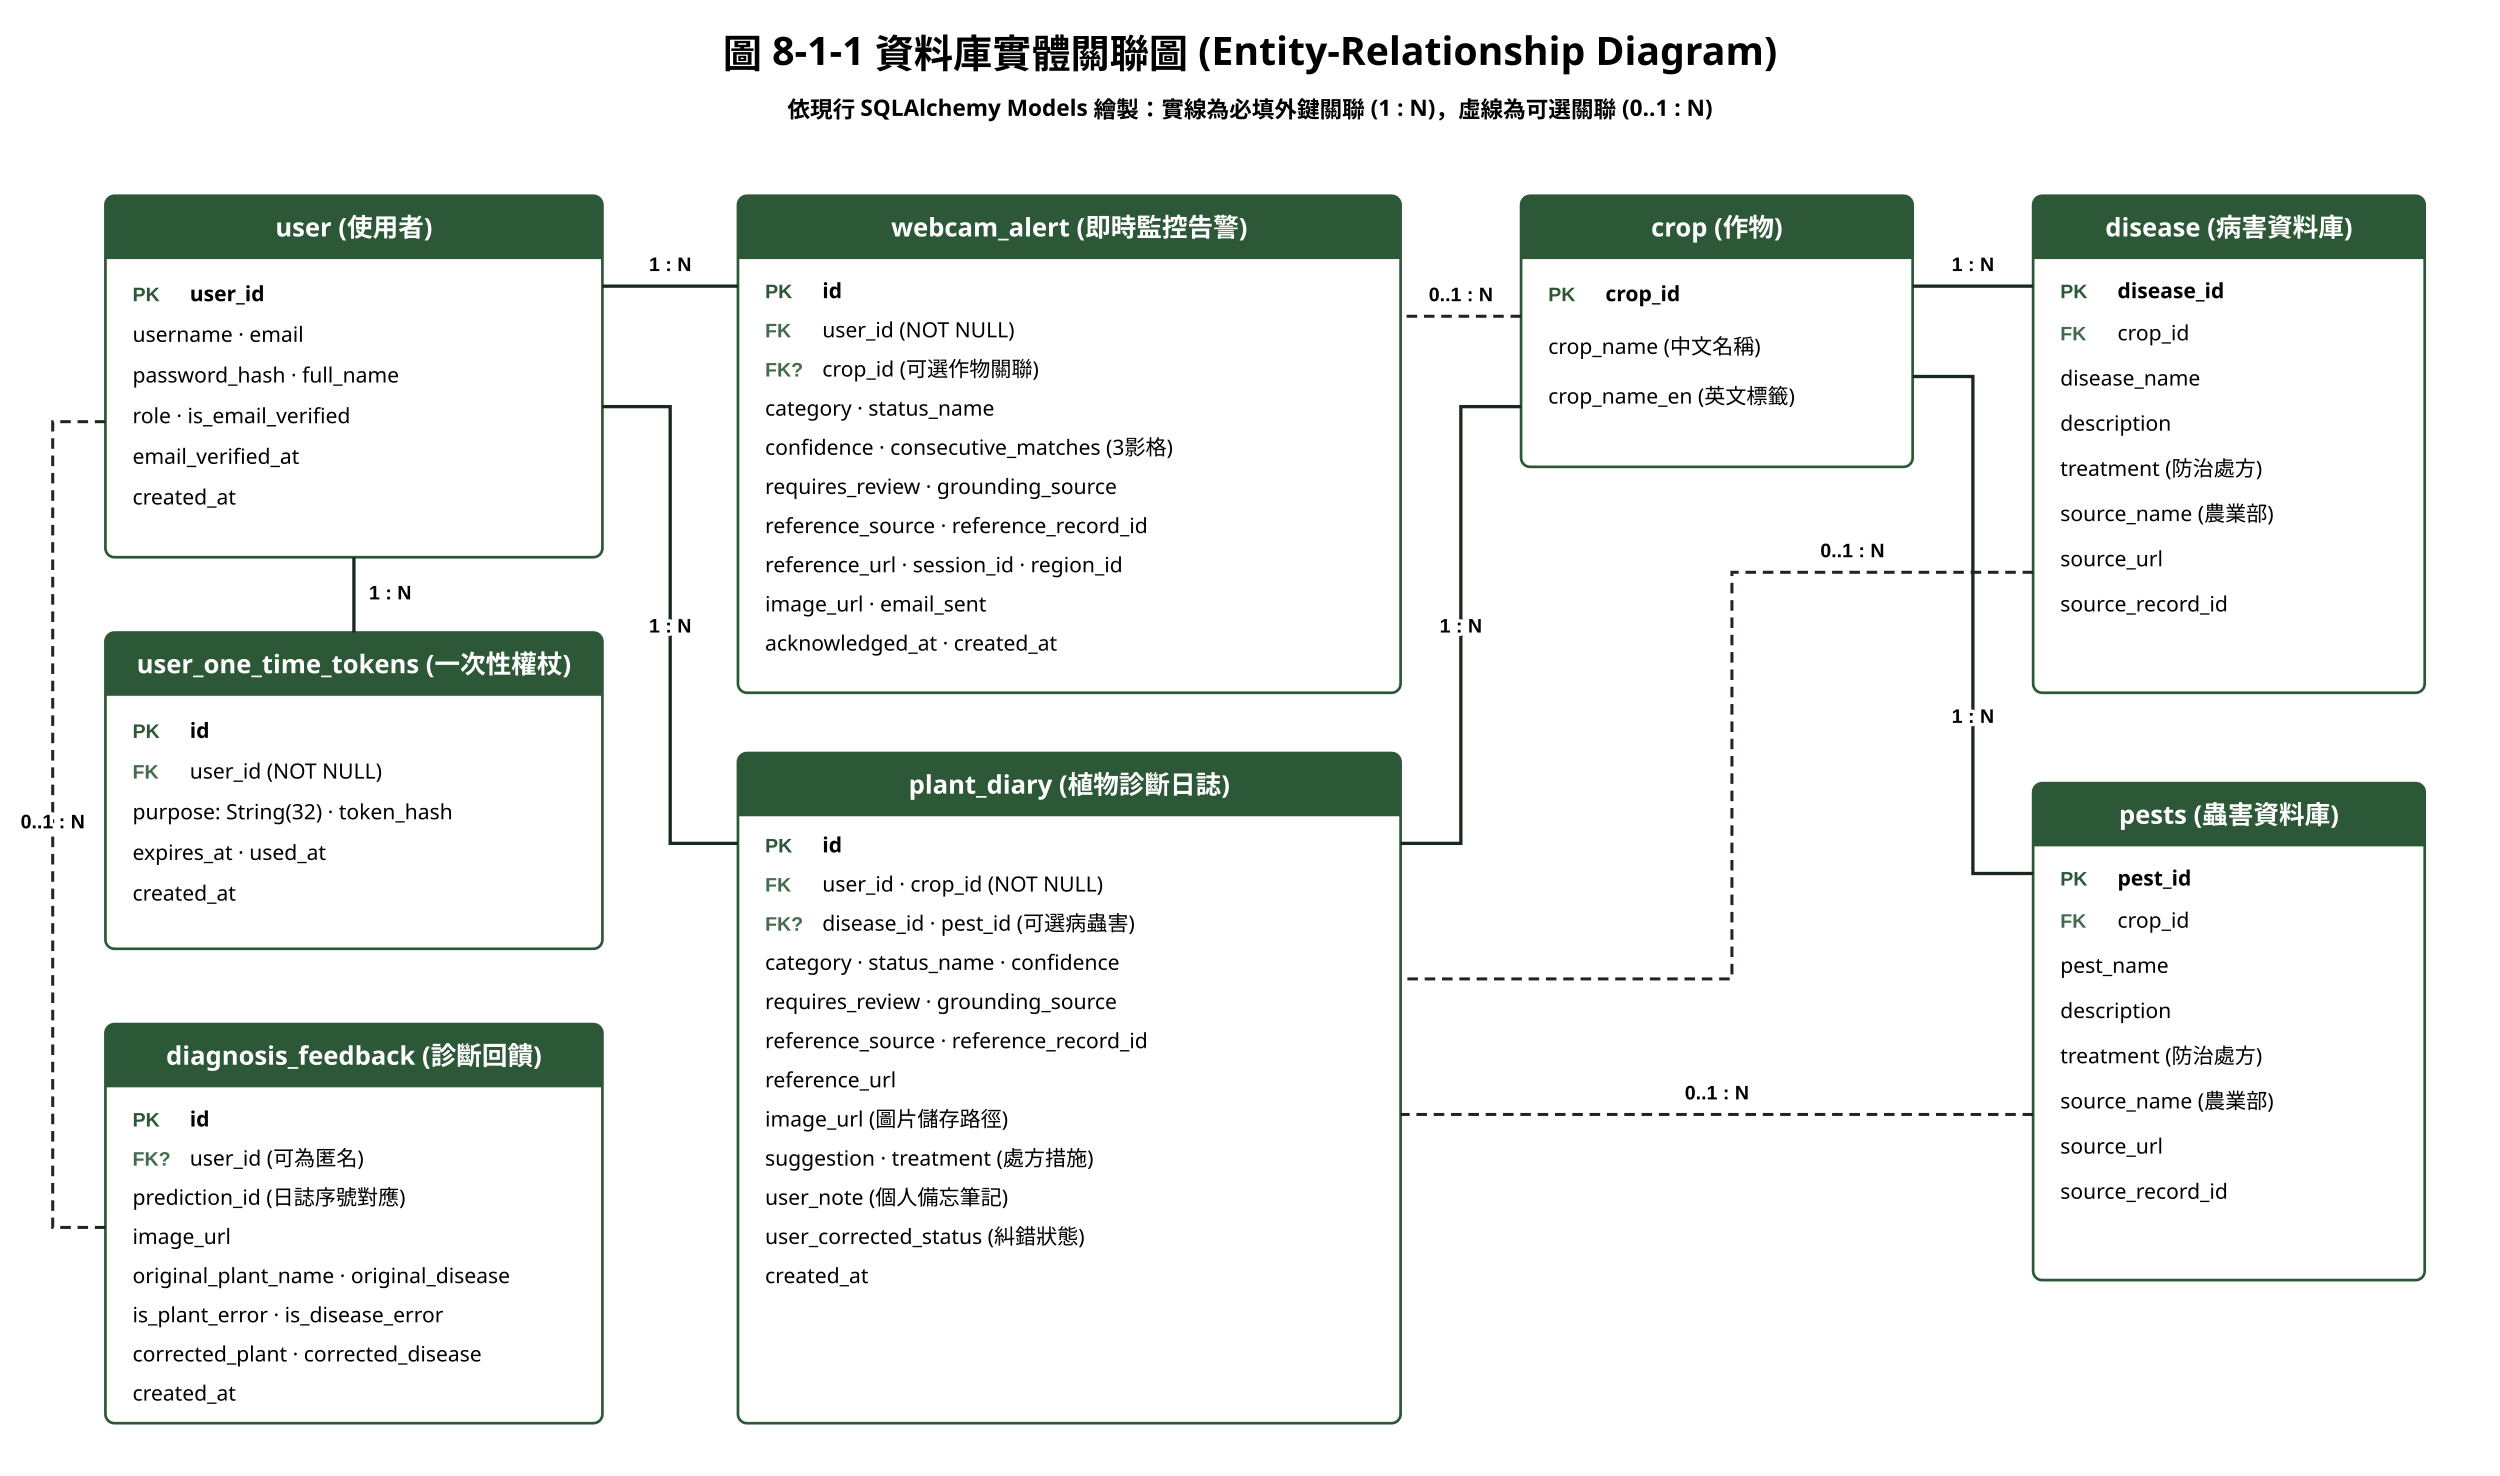
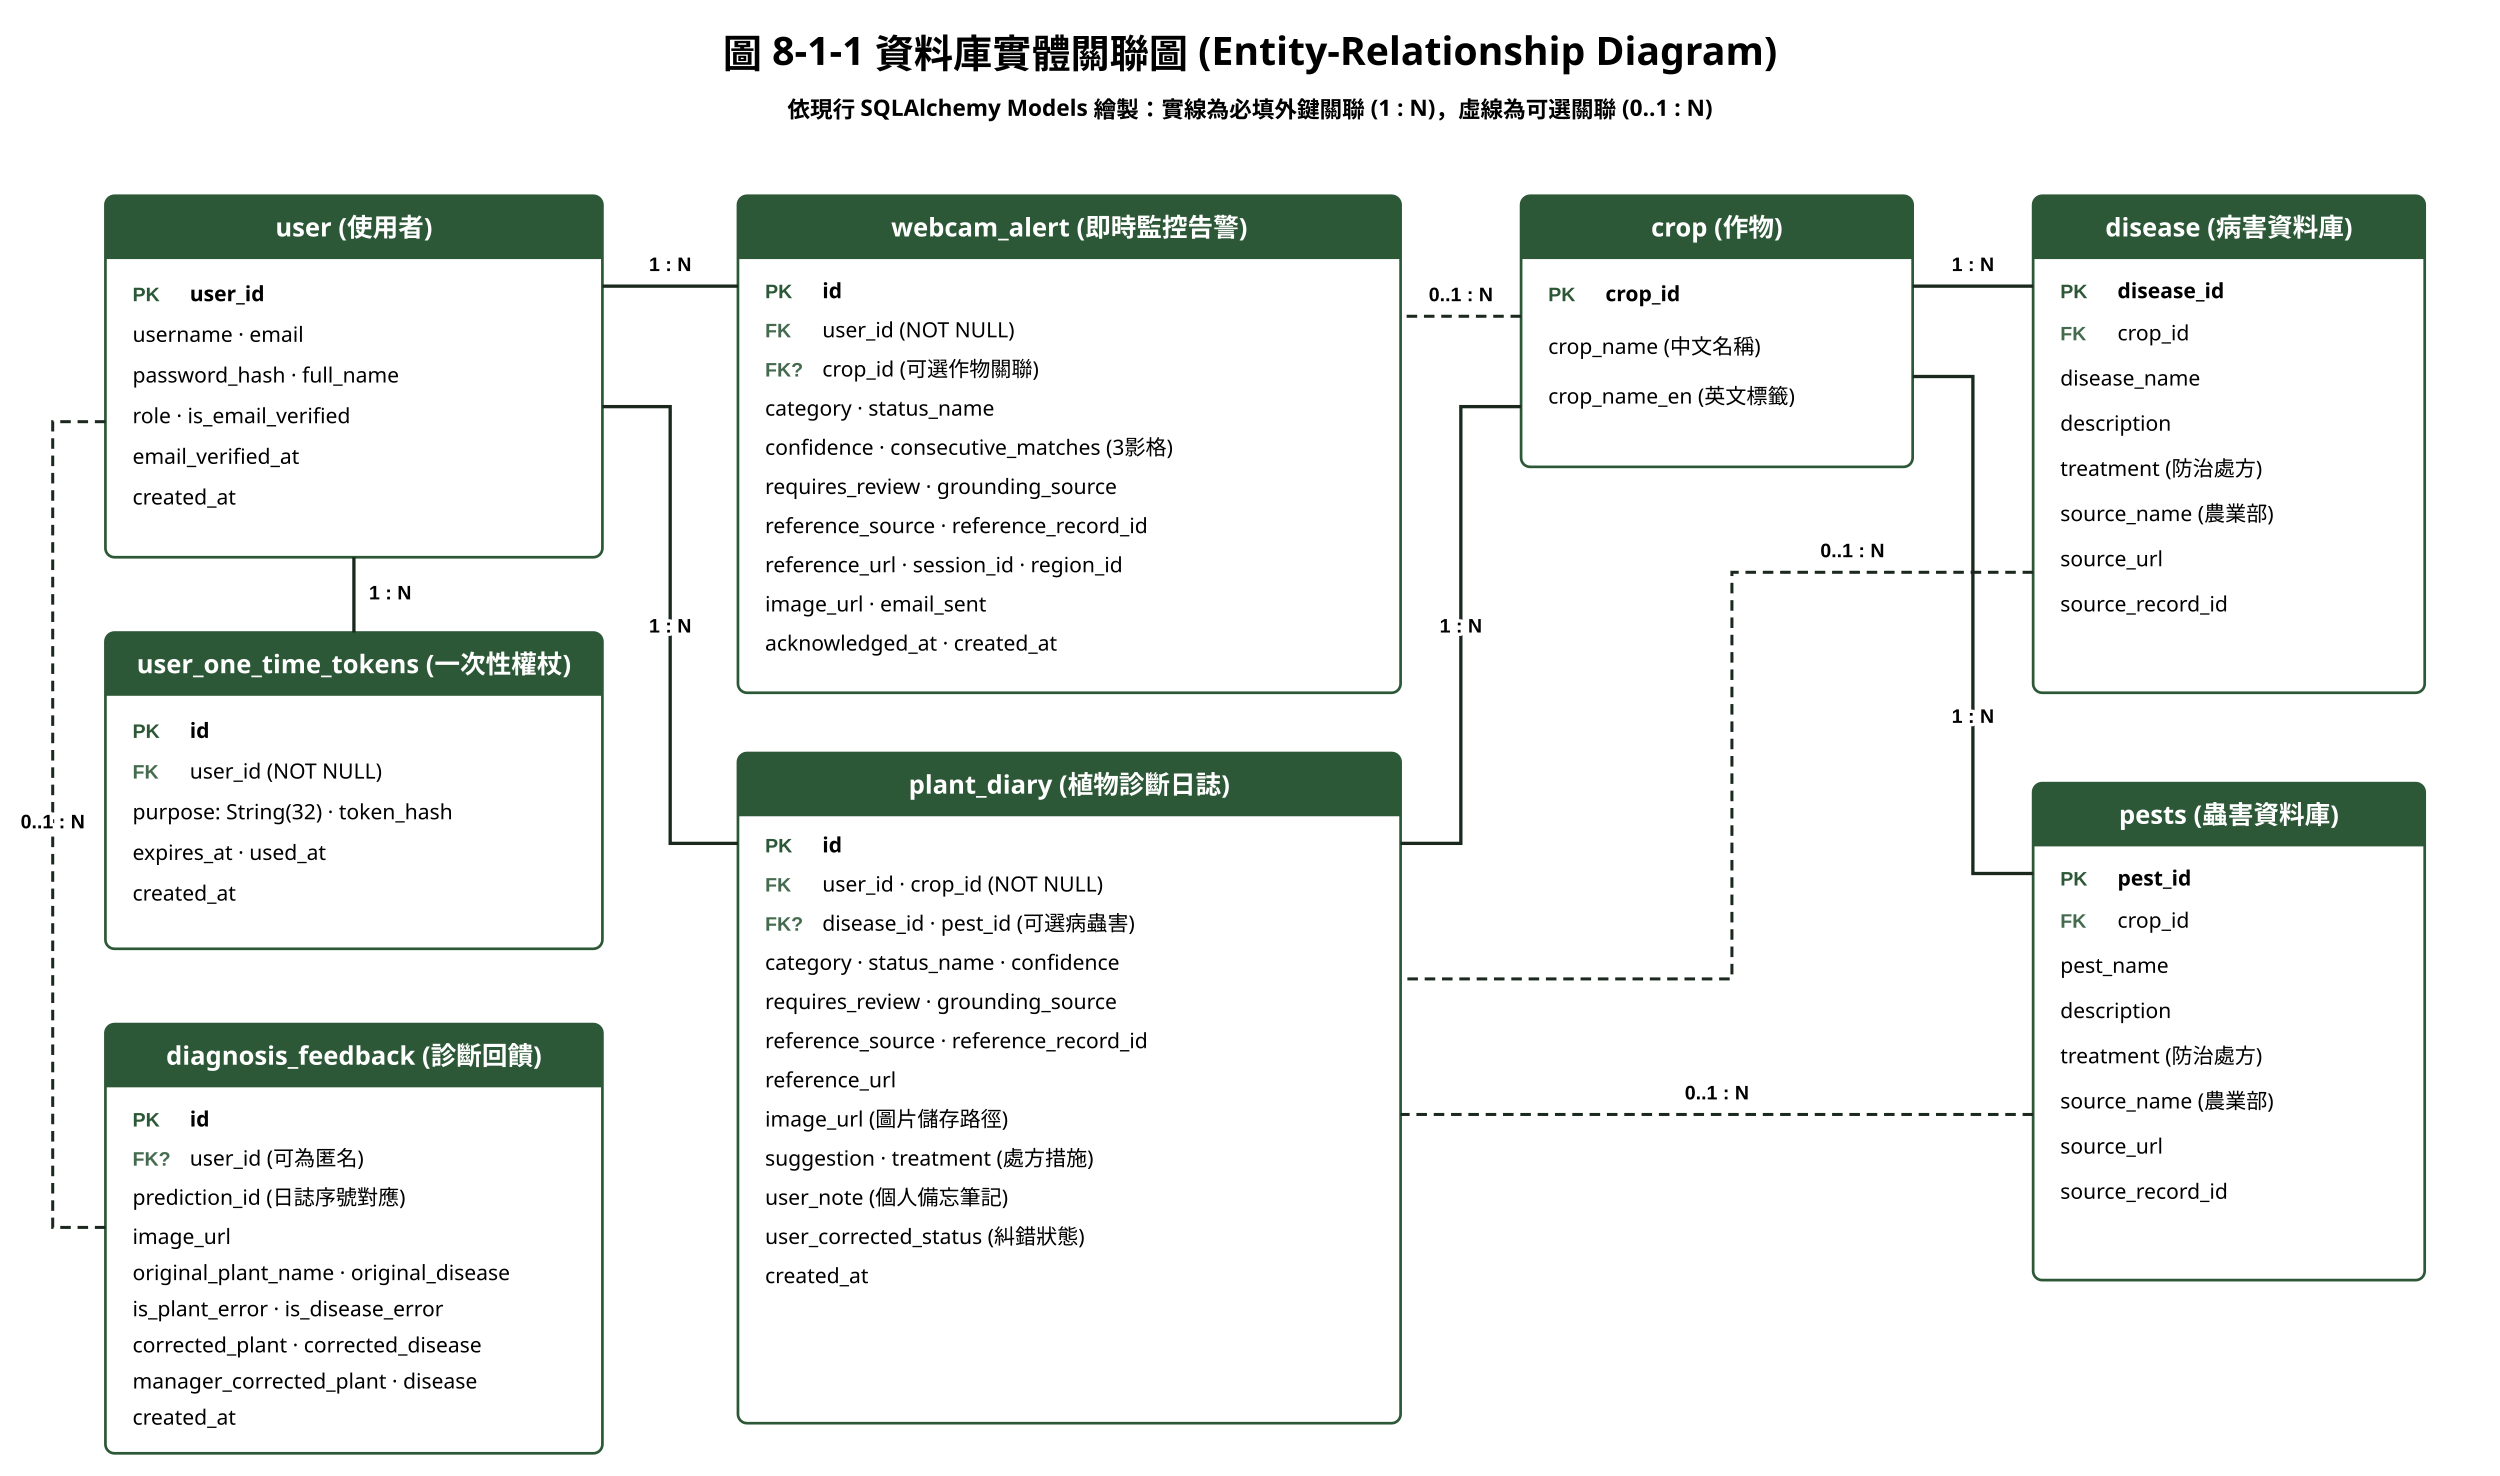
<svg xmlns="http://www.w3.org/2000/svg" viewBox="0 0 1660 980" width="1660" height="980">
  <defs>
    <style>
      .title { font-family: 'Microsoft JhengHei', 'PingFang TC', sans-serif; font-size: 26px; font-weight: bold; fill: #000000; }
      .subtitle { font-family: 'Microsoft JhengHei', 'PingFang TC', sans-serif; font-size: 15px; font-weight: bold; fill: #000000; }
      .head { font-family: 'Microsoft JhengHei', 'PingFang TC', sans-serif; font-size: 17px; font-weight: bold; fill: #ffffff; }
      .field { font-family: 'Microsoft JhengHei', 'PingFang TC', 'Segoe UI', sans-serif; font-size: 14px; font-weight: 500; fill: #000000; }
      .field-bold { font-family: 'Microsoft JhengHei', 'PingFang TC', 'Segoe UI', sans-serif; font-size: 14px; font-weight: bold; fill: #000000; }
      .key-pk { font-family: 'Segoe UI', Arial, sans-serif; font-size: 13px; font-weight: bold; fill: #2D5837; }
      .key-fk { font-family: 'Segoe UI', Arial, sans-serif; font-size: 13px; font-weight: bold; fill: #456B4E; }
      .card-label { font-family: 'Segoe UI', Arial, sans-serif; font-size: 13px; font-weight: bold; fill: #000000; paint-order: stroke fill; stroke: #ffffff; stroke-width: 4.5px; stroke-linejoin: round; }

      .table-box { fill: #FFFFFF; stroke: #2D5837; stroke-width: 1.8; rx: 6; ry: 6; }
      .table-header { fill: #2D5837; }

      .line-req { stroke: #1A281E; stroke-width: 2.2; fill: none; }
      .line-opt { stroke: #1A281E; stroke-width: 2.0; stroke-dasharray: 7,4.5; fill: none; }
    </style>
  </defs>
  <rect width="100%" height="100%" fill="#ffffff" />
  <text x="830" y="45" class="title" text-anchor="middle">圖 8-1-1 資料庫實體關聯圖 (Entity-Relationship Diagram)</text>
  <text x="830" y="78" class="subtitle" text-anchor="middle">依現行 SQLAlchemy Models 繪製：實線為必填外鍵關聯 (1 : N)，虛線為可選關聯 (0..1 : N)</text>
  <g transform="translate(70, 130)">
    <rect width="330" height="240" class="table-box" />
    <path d="M 0 6 Q 0 0 6 0 L 324 0 Q 330 0 330 6 L 330 42 L 0 42 Z" class="table-header" />
    <text x="165" y="27" text-anchor="middle" class="head">user (使用者)</text>
    <text x="18" y="70" class="key-pk">PK</text>
    <text x="56" y="70" class="field-bold">user_id</text>
    <text x="18" y="97" class="field">username · email</text>
    <text x="18" y="124" class="field">password_hash · full_name</text>
    <text x="18" y="151" class="field">role · is_email_verified</text>
    <text x="18" y="178" class="field">email_verified_at</text>
    <text x="18" y="205" class="field">created_at</text>
  </g>
  <g transform="translate(70, 420)">
    <rect width="330" height="210" class="table-box" />
    <path d="M 0 6 Q 0 0 6 0 L 324 0 Q 330 0 330 6 L 330 42 L 0 42 Z" class="table-header" />
    <text x="165" y="27" text-anchor="middle" class="head">user_one_time_tokens (一次性權杖)</text>
    <text x="18" y="70" class="key-pk">PK</text>
    <text x="56" y="70" class="field-bold">id</text>
    <text x="18" y="97" class="key-fk">FK</text>
    <text x="56" y="97" class="field">user_id (NOT NULL)</text>
    <text x="18" y="124" class="field">purpose: String(32) · token_hash</text>
    <text x="18" y="151" class="field">expires_at · used_at</text>
    <text x="18" y="178" class="field">created_at</text>
  </g>
  <g transform="translate(70, 680)">
-     <rect width="330" height="265" class="table-box" />
+     <rect width="330" height="285" class="table-box" />
    <path d="M 0 6 Q 0 0 6 0 L 324 0 Q 330 0 330 6 L 330 42 L 0 42 Z" class="table-header" />
    <text x="165" y="27" text-anchor="middle" class="head">diagnosis_feedback (診斷回饋)</text>
    <text x="18" y="68" class="key-pk">PK</text>
    <text x="56" y="68" class="field-bold">id</text>
    <text x="18" y="94" class="key-fk">FK?</text>
    <text x="56" y="94" class="field">user_id (可為匿名)</text>
    <text x="18" y="120" class="field">prediction_id (日誌序號對應)</text>
    <text x="18" y="146" class="field">image_url</text>
-     <text x="18" y="172" class="field">original_plant_name · original_disease</text>
-     <text x="18" y="198" class="field">is_plant_error · is_disease_error</text>
-     <text x="18" y="224" class="field">corrected_plant · corrected_disease</text>
-     <text x="18" y="250" class="field">created_at</text>
+     <text x="18" y="170" class="field">original_plant_name · original_disease</text>
+     <text x="18" y="194" class="field">is_plant_error · is_disease_error</text>
+     <text x="18" y="218" class="field">corrected_plant · corrected_disease</text>
+     <text x="18" y="242" class="field">manager_corrected_plant · disease</text>
+     <text x="18" y="266" class="field">created_at</text>
  </g>
  <g transform="translate(490, 130)">
    <rect width="440" height="330" class="table-box" />
    <path d="M 0 6 Q 0 0 6 0 L 434 0 Q 440 0 440 6 L 440 42 L 0 42 Z" class="table-header" />
    <text x="220" y="27" text-anchor="middle" class="head">webcam_alert (即時監控告警)</text>
    <text x="18" y="68" class="key-pk">PK</text>
    <text x="56" y="68" class="field-bold">id</text>
    <text x="18" y="94" class="key-fk">FK</text>
    <text x="56" y="94" class="field">user_id (NOT NULL)</text>
    <text x="18" y="120" class="key-fk">FK?</text>
    <text x="56" y="120" class="field">crop_id (可選作物關聯)</text>
    <text x="18" y="146" class="field">category · status_name</text>
    <text x="18" y="172" class="field">confidence · consecutive_matches (3影格)</text>
    <text x="18" y="198" class="field">requires_review · grounding_source</text>
    <text x="18" y="224" class="field">reference_source · reference_record_id</text>
    <text x="18" y="250" class="field">reference_url · session_id · region_id</text>
    <text x="18" y="276" class="field">image_url · email_sent</text>
    <text x="18" y="302" class="field">acknowledged_at · created_at</text>
  </g>
  <g transform="translate(490, 500)">
    <rect width="440" height="445" class="table-box" />
    <path d="M 0 6 Q 0 0 6 0 L 434 0 Q 440 0 440 6 L 440 42 L 0 42 Z" class="table-header" />
    <text x="220" y="27" text-anchor="middle" class="head">plant_diary (植物診斷日誌)</text>
    <text x="18" y="66" class="key-pk">PK</text>
    <text x="56" y="66" class="field-bold">id</text>
    <text x="18" y="92" class="key-fk">FK</text>
    <text x="56" y="92" class="field">user_id · crop_id (NOT NULL)</text>
    <text x="18" y="118" class="key-fk">FK?</text>
    <text x="56" y="118" class="field">disease_id · pest_id (可選病蟲害)</text>
    <text x="18" y="144" class="field">category · status_name · confidence</text>
    <text x="18" y="170" class="field">requires_review · grounding_source</text>
    <text x="18" y="196" class="field">reference_source · reference_record_id</text>
    <text x="18" y="222" class="field">reference_url</text>
    <text x="18" y="248" class="field">image_url (圖片儲存路徑)</text>
    <text x="18" y="274" class="field">suggestion · treatment (處方措施)</text>
    <text x="18" y="300" class="field">user_note (個人備忘筆記)</text>
    <text x="18" y="326" class="field">user_corrected_status (糾錯狀態)</text>
    <text x="18" y="352" class="field">created_at</text>
  </g>
  <g transform="translate(1010, 130)">
    <rect width="260" height="180" class="table-box" />
    <path d="M 0 6 Q 0 0 6 0 L 254 0 Q 260 0 260 6 L 260 42 L 0 42 Z" class="table-header" />
    <text x="130" y="27" text-anchor="middle" class="head">crop (作物)</text>
    <text x="18" y="70" class="key-pk">PK</text>
    <text x="56" y="70" class="field-bold">crop_id</text>
    <text x="18" y="105" class="field">crop_name (中文名稱)</text>
    <text x="18" y="138" class="field">crop_name_en (英文標籤)</text>
  </g>
  <g transform="translate(1350, 130)">
    <rect width="260" height="330" class="table-box" />
    <path d="M 0 6 Q 0 0 6 0 L 254 0 Q 260 0 260 6 L 260 42 L 0 42 Z" class="table-header" />
    <text x="130" y="27" text-anchor="middle" class="head">disease (病害資料庫)</text>
    <text x="18" y="68" class="key-pk">PK</text>
    <text x="56" y="68" class="field-bold">disease_id</text>
    <text x="18" y="96" class="key-fk">FK</text>
    <text x="56" y="96" class="field">crop_id</text>
    <text x="18" y="126" class="field">disease_name</text>
    <text x="18" y="156" class="field">description</text>
    <text x="18" y="186" class="field">treatment (防治處方)</text>
    <text x="18" y="216" class="field">source_name (農業部)</text>
    <text x="18" y="246" class="field">source_url</text>
    <text x="18" y="276" class="field">source_record_id</text>
  </g>
  <g transform="translate(1350, 520)">
    <rect width="260" height="330" class="table-box" />
    <path d="M 0 6 Q 0 0 6 0 L 254 0 Q 260 0 260 6 L 260 42 L 0 42 Z" class="table-header" />
    <text x="130" y="27" text-anchor="middle" class="head">pests (蟲害資料庫)</text>
    <text x="18" y="68" class="key-pk">PK</text>
    <text x="56" y="68" class="field-bold">pest_id</text>
    <text x="18" y="96" class="key-fk">FK</text>
    <text x="56" y="96" class="field">crop_id</text>
    <text x="18" y="126" class="field">pest_name</text>
    <text x="18" y="156" class="field">description</text>
    <text x="18" y="186" class="field">treatment (防治處方)</text>
    <text x="18" y="216" class="field">source_name (農業部)</text>
    <text x="18" y="246" class="field">source_url</text>
    <text x="18" y="276" class="field">source_record_id</text>
  </g>
  <line x1="235" y1="370" x2="235" y2="420" class="line-req" />
  <text x="245" y="398" class="card-label">1 : N</text>
  <path d="M 70 280 L 35 280 L 35 815 L 70 815" class="line-opt" />
  <text x="35" y="550" class="card-label" text-anchor="middle">0..1 : N</text>
  <line x1="400" y1="190" x2="490" y2="190" class="line-req" />
  <text x="445" y="180" class="card-label" text-anchor="middle">1 : N</text>
  <path d="M 400 270 L 445 270 L 445 560 L 490 560" class="line-req" />
  <text x="445" y="420" class="card-label" text-anchor="middle">1 : N</text>
  <line x1="1010" y1="210" x2="930" y2="210" class="line-opt" />
  <text x="970" y="200" class="card-label" text-anchor="middle">0..1 : N</text>
  <path d="M 1010 270 L 970 270 L 970 560 L 930 560" class="line-req" />
  <text x="970" y="420" class="card-label" text-anchor="middle">1 : N</text>
  <line x1="1270" y1="190" x2="1350" y2="190" class="line-req" />
  <text x="1310" y="180" class="card-label" text-anchor="middle">1 : N</text>
  <path d="M 1270 250 L 1310 250 L 1310 580 L 1350 580" class="line-req" />
  <text x="1310" y="480" class="card-label" text-anchor="middle">1 : N</text>
  <path d="M 1350 380 L 1150 380 L 1150 650 L 930 650" class="line-opt" />
  <text x="1230" y="370" class="card-label" text-anchor="middle">0..1 : N</text>
  <line x1="1350" y1="740" x2="930" y2="740" class="line-opt" />
  <text x="1140" y="730" class="card-label" text-anchor="middle">0..1 : N</text>
</svg>
